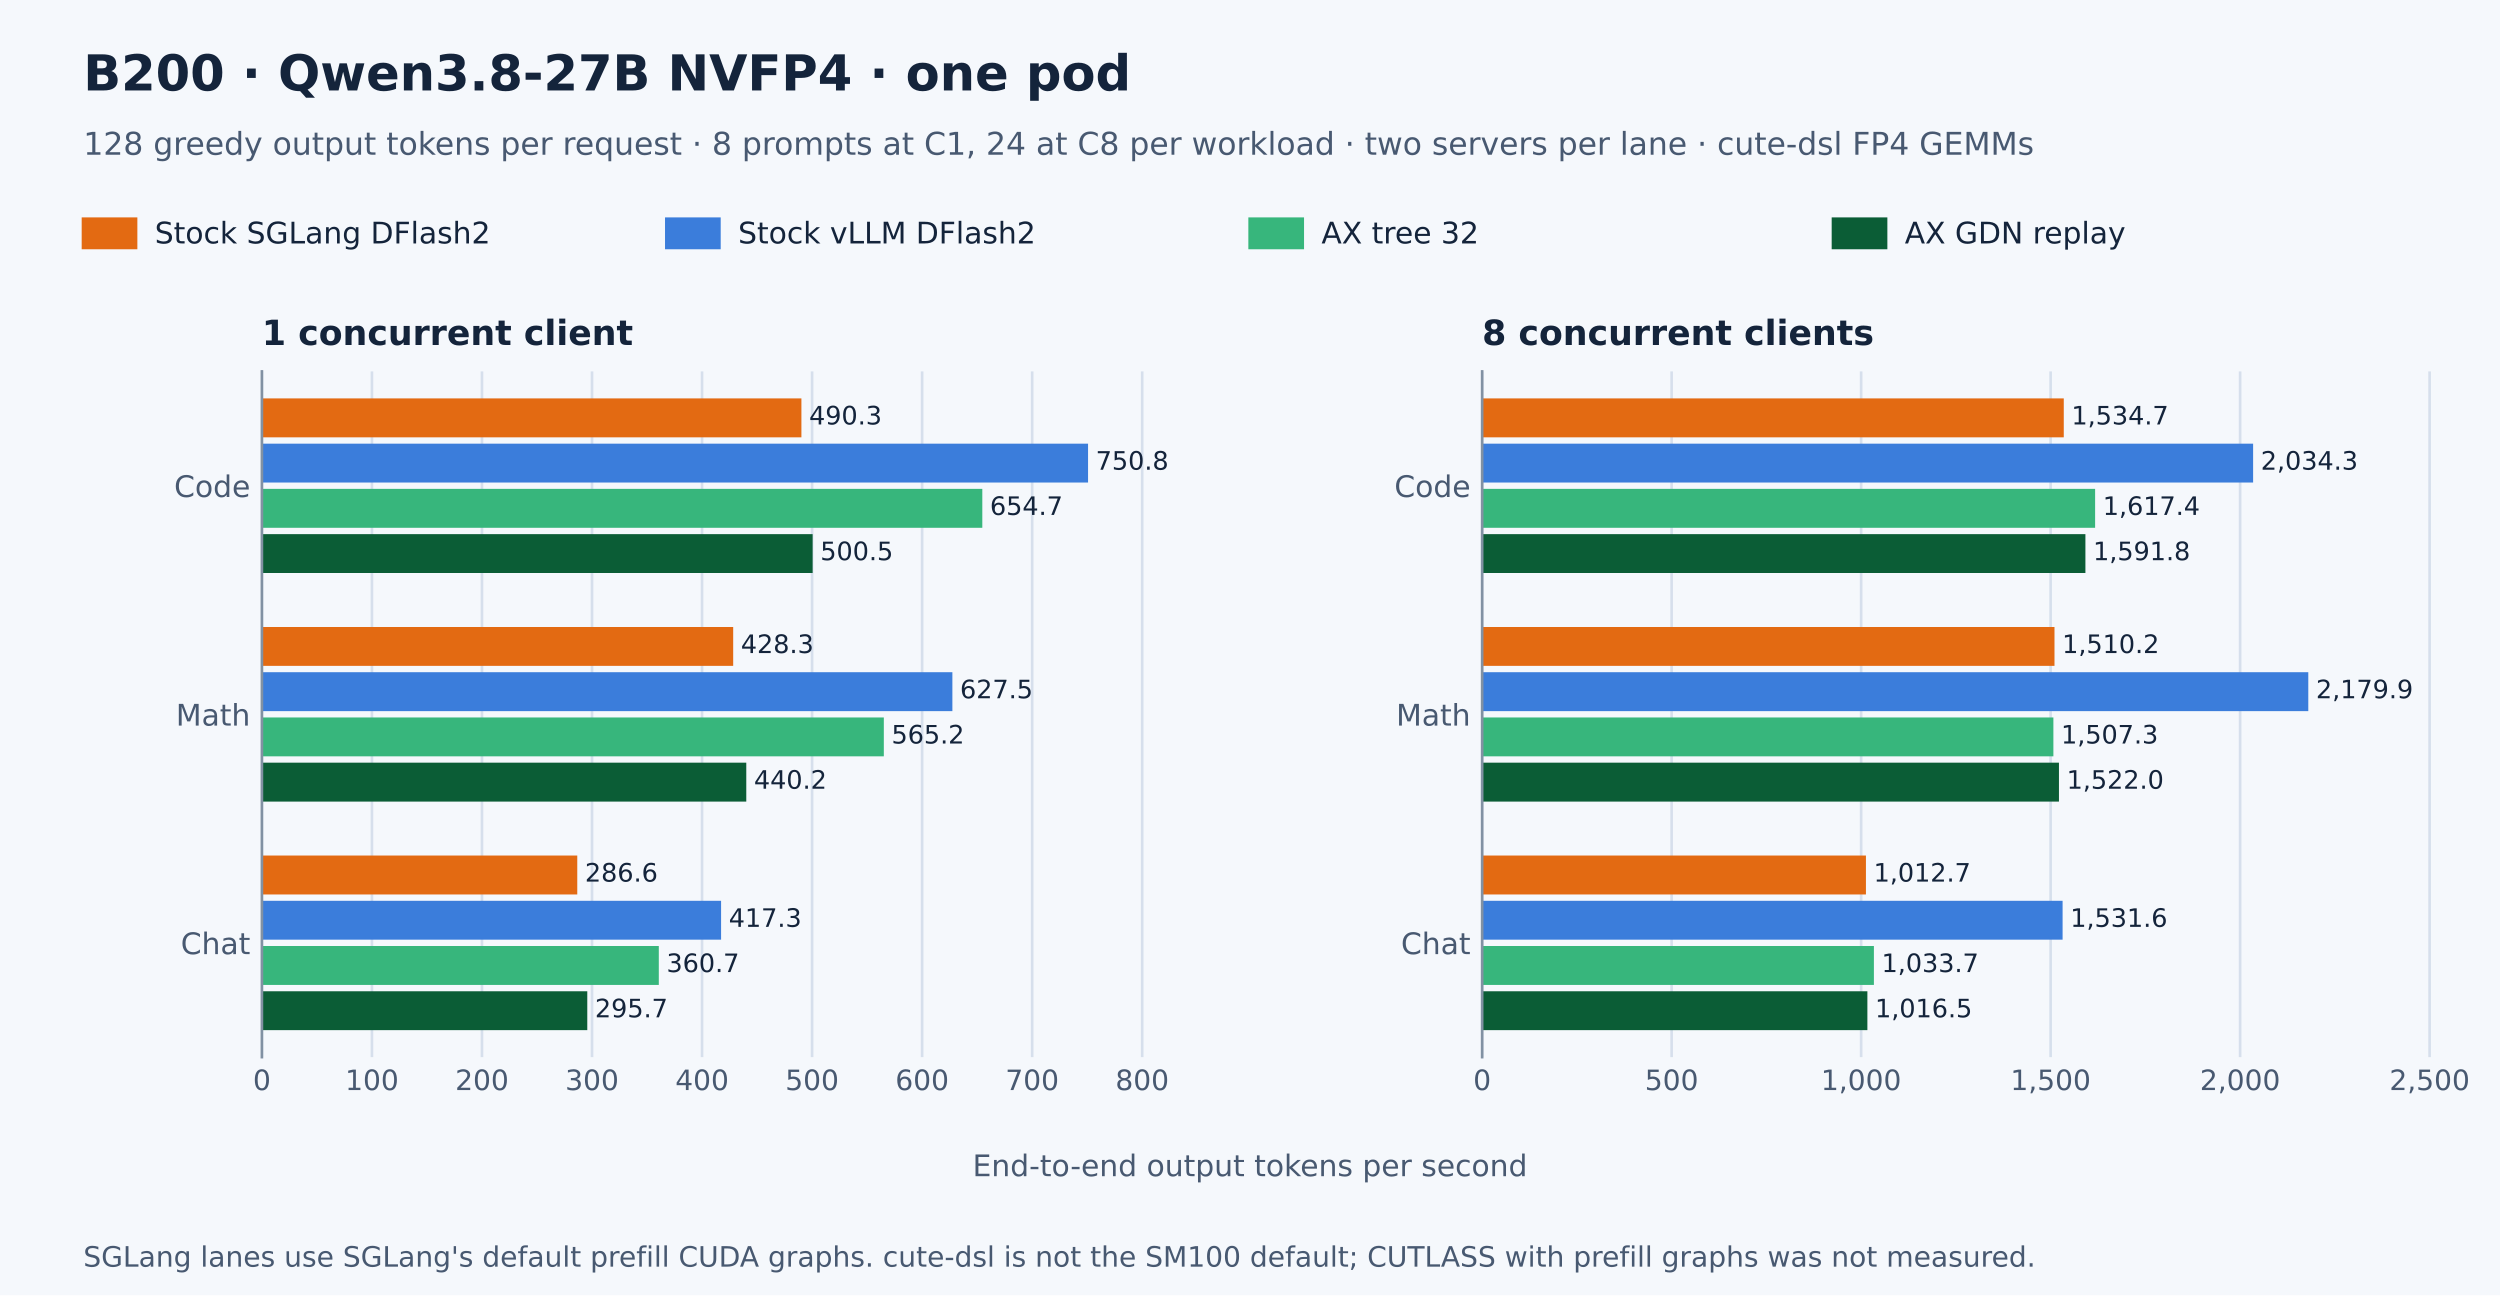
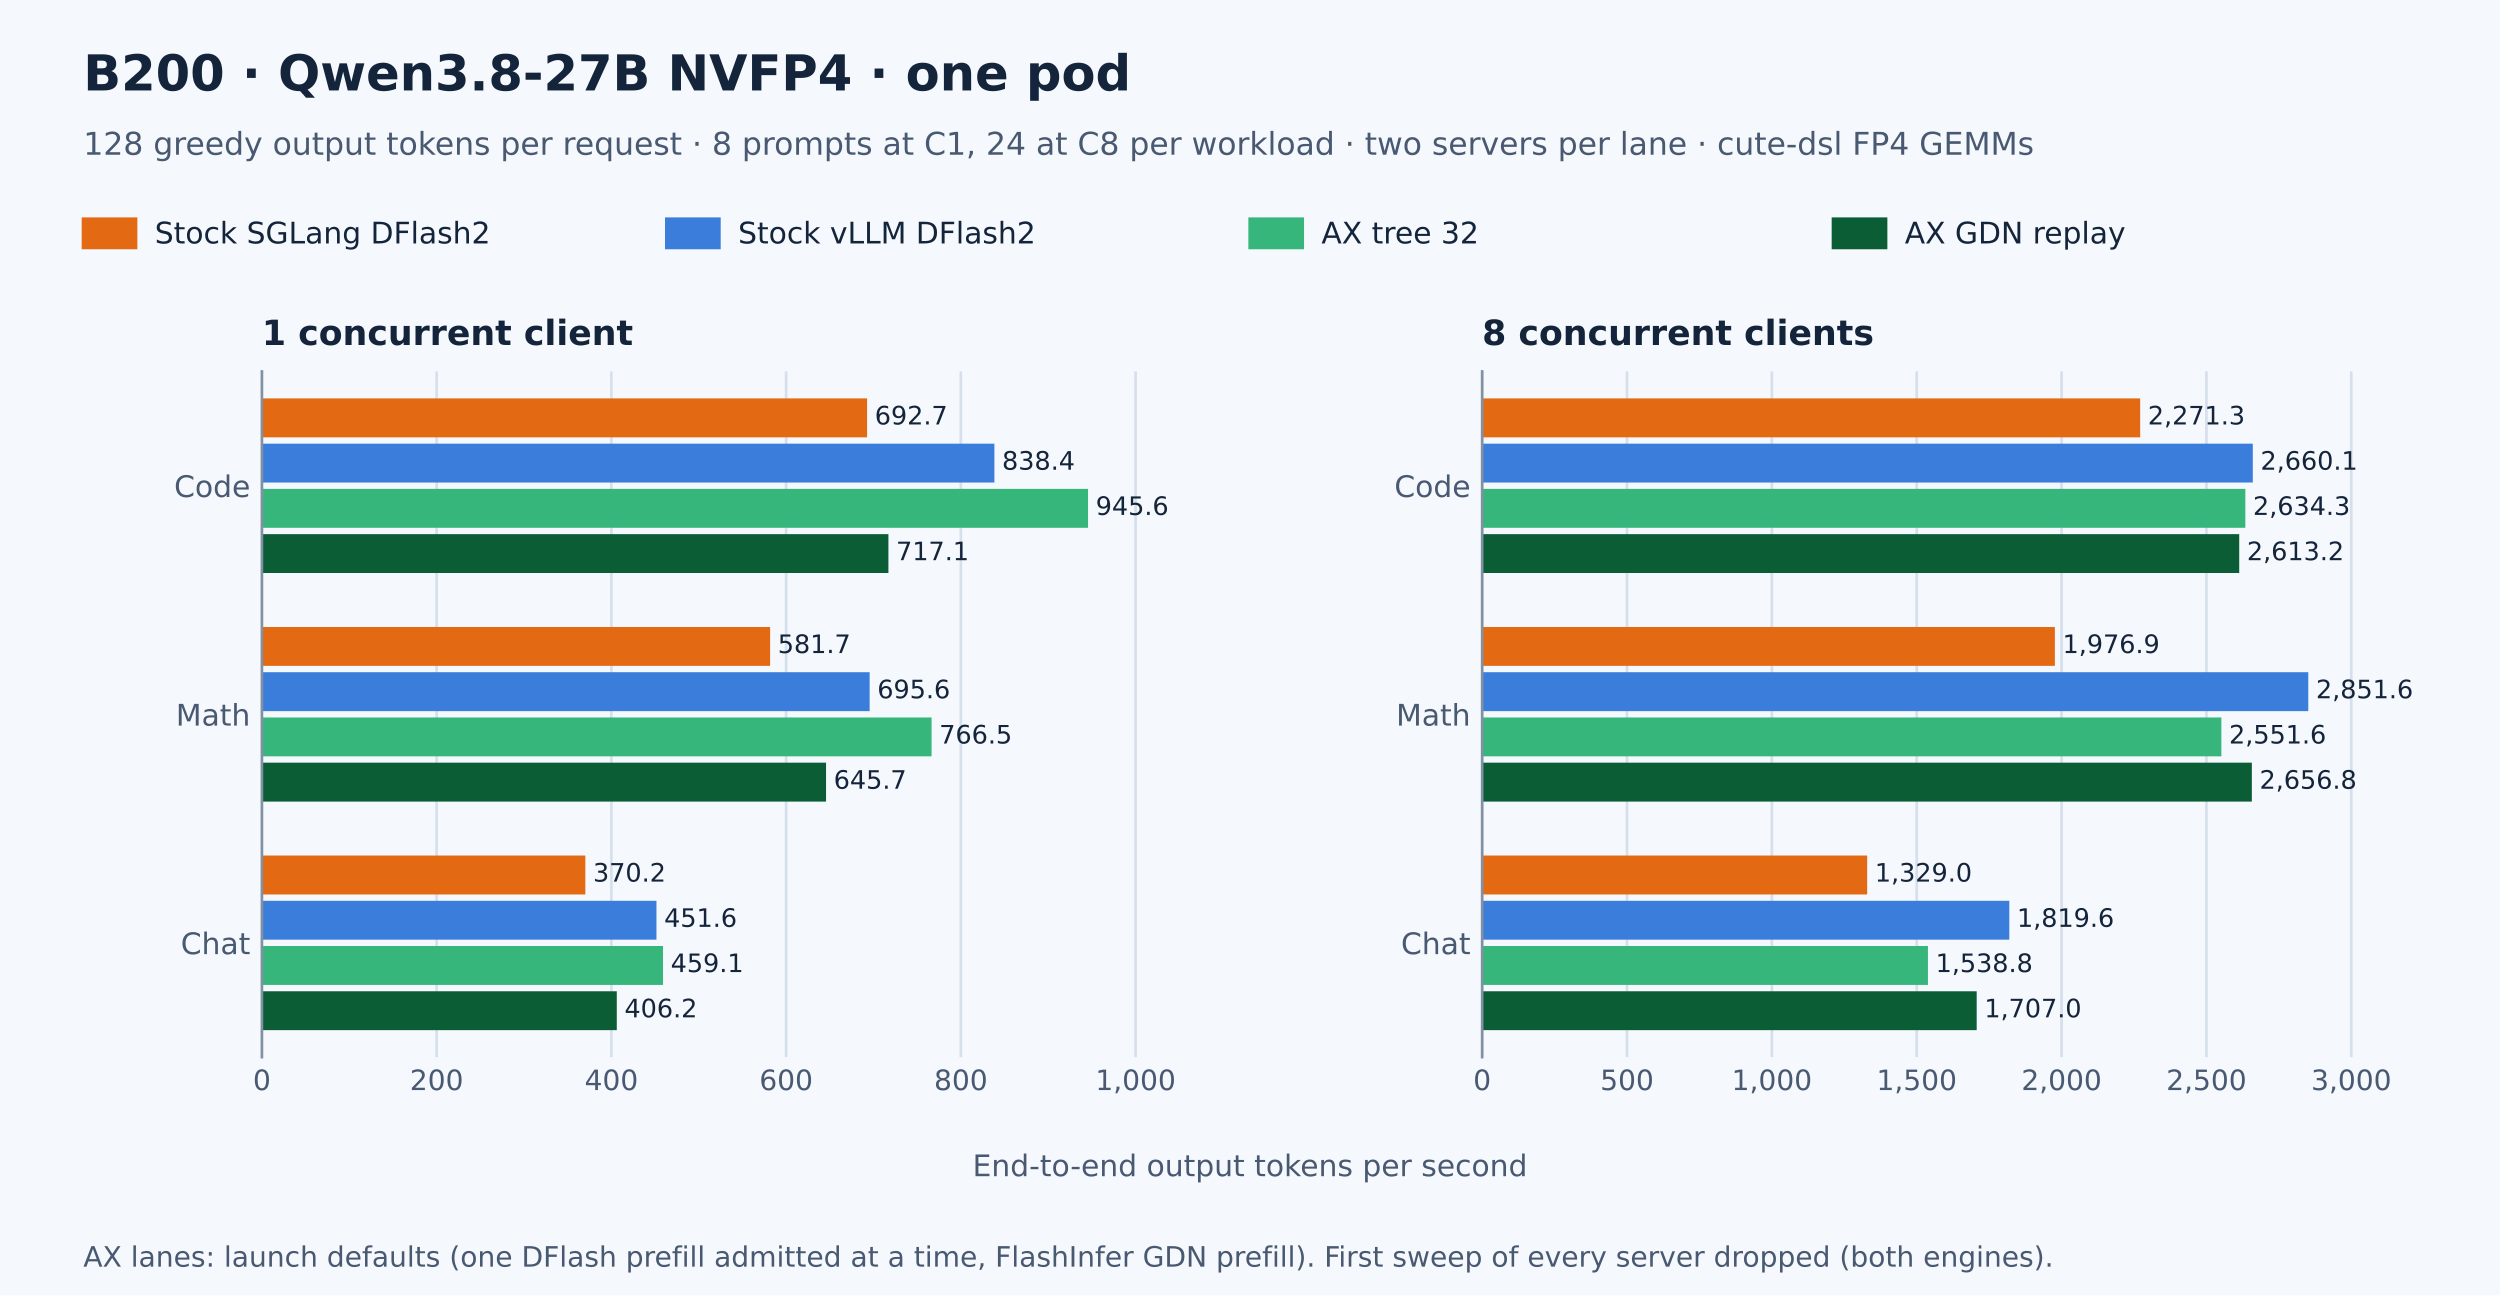
<svg xmlns="http://www.w3.org/2000/svg" width="756pt" height="391.68pt" viewBox="0 0 756 391.68" version="1.1">
  <defs>
    <style type="text/css">*{stroke-linejoin: round; stroke-linecap: butt}</style>
  </defs>
  <g id="figure_1">
    <g id="patch_1">
      <path d="M 0 391.68  L 756 391.68  L 756 0  L 0 0  z " style="fill: #f5f8fc" />
    </g>
    <g id="axes_1">
      <g id="patch_2">
        <path d="M 79.2 319.68  L 369 319.68  L 369 112.32  L 79.2 112.32  z " style="fill: #f5f8fc" />
      </g>
      <g id="matplotlib.axis_1">
        <g id="xtick_1">
          <g id="line2d_1">
            <path d="M 79.2 319.68  L 79.2 112.32  " clip-path="url(#pade0952672)" style="fill: none; stroke: #d6dfec; stroke-width: 0.8; stroke-linecap: square" />
          </g>
          <g id="line2d_2" />
          <g id="text_1">
            <text style="font-size: 8.5px; font-family: 'DejaVu Sans', 'Helvetica Neue', Helvetica, Arial, sans-serif; text-anchor: middle; fill: #485971" x="79.2" y="329.638" transform="rotate(-0 79.2 329.638)">0</text>
          </g>
        </g>
        <g id="xtick_2">
          <g id="line2d_3">
-             <path d="M 112.475 319.68  L 112.475 112.32  " clip-path="url(#pade0952672)" style="fill: none; stroke: #d6dfec; stroke-width: 0.8; stroke-linecap: square" />
+             <path d="M 132.04 319.68  L 132.04 112.32  " clip-path="url(#pade0952672)" style="fill: none; stroke: #d6dfec; stroke-width: 0.8; stroke-linecap: square" />
          </g>
          <g id="line2d_4" />
          <g id="text_2">
-             <text style="font-size: 8.5px; font-family: 'DejaVu Sans', 'Helvetica Neue', Helvetica, Arial, sans-serif; text-anchor: middle; fill: #485971" x="112.475" y="329.638" transform="rotate(-0 112.4749 329.638)">100</text>
+             <text style="font-size: 8.5px; font-family: 'DejaVu Sans', 'Helvetica Neue', Helvetica, Arial, sans-serif; text-anchor: middle; fill: #485971" x="132.04" y="329.638" transform="rotate(-0 132.04 329.638)">200</text>
          </g>
        </g>
        <g id="xtick_3">
          <g id="line2d_5">
-             <path d="M 145.75 319.68  L 145.75 112.32  " clip-path="url(#pade0952672)" style="fill: none; stroke: #d6dfec; stroke-width: 0.8; stroke-linecap: square" />
+             <path d="M 184.88 319.68  L 184.88 112.32  " clip-path="url(#pade0952672)" style="fill: none; stroke: #d6dfec; stroke-width: 0.8; stroke-linecap: square" />
          </g>
          <g id="line2d_6" />
          <g id="text_3">
-             <text style="font-size: 8.5px; font-family: 'DejaVu Sans', 'Helvetica Neue', Helvetica, Arial, sans-serif; text-anchor: middle; fill: #485971" x="145.75" y="329.638" transform="rotate(-0 145.7497 329.638)">200</text>
+             <text style="font-size: 8.5px; font-family: 'DejaVu Sans', 'Helvetica Neue', Helvetica, Arial, sans-serif; text-anchor: middle; fill: #485971" x="184.88" y="329.638" transform="rotate(-0 184.88 329.638)">400</text>
          </g>
        </g>
        <g id="xtick_4">
          <g id="line2d_7">
-             <path d="M 179.025 319.68  L 179.025 112.32  " clip-path="url(#pade0952672)" style="fill: none; stroke: #d6dfec; stroke-width: 0.8; stroke-linecap: square" />
+             <path d="M 237.72 319.68  L 237.72 112.32  " clip-path="url(#pade0952672)" style="fill: none; stroke: #d6dfec; stroke-width: 0.8; stroke-linecap: square" />
          </g>
          <g id="line2d_8" />
          <g id="text_4">
-             <text style="font-size: 8.5px; font-family: 'DejaVu Sans', 'Helvetica Neue', Helvetica, Arial, sans-serif; text-anchor: middle; fill: #485971" x="179.025" y="329.638" transform="rotate(-0 179.0246 329.638)">300</text>
+             <text style="font-size: 8.5px; font-family: 'DejaVu Sans', 'Helvetica Neue', Helvetica, Arial, sans-serif; text-anchor: middle; fill: #485971" x="237.72" y="329.638" transform="rotate(-0 237.72 329.638)">600</text>
          </g>
        </g>
        <g id="xtick_5">
          <g id="line2d_9">
-             <path d="M 212.299 319.68  L 212.299 112.32  " clip-path="url(#pade0952672)" style="fill: none; stroke: #d6dfec; stroke-width: 0.8; stroke-linecap: square" />
+             <path d="M 290.56 319.68  L 290.56 112.32  " clip-path="url(#pade0952672)" style="fill: none; stroke: #d6dfec; stroke-width: 0.8; stroke-linecap: square" />
          </g>
          <g id="line2d_10" />
          <g id="text_5">
-             <text style="font-size: 8.5px; font-family: 'DejaVu Sans', 'Helvetica Neue', Helvetica, Arial, sans-serif; text-anchor: middle; fill: #485971" x="212.299" y="329.638" transform="rotate(-0 212.2994 329.638)">400</text>
+             <text style="font-size: 8.5px; font-family: 'DejaVu Sans', 'Helvetica Neue', Helvetica, Arial, sans-serif; text-anchor: middle; fill: #485971" x="290.56" y="329.638" transform="rotate(-0 290.5601 329.638)">800</text>
          </g>
        </g>
        <g id="xtick_6">
          <g id="line2d_11">
-             <path d="M 245.574 319.68  L 245.574 112.32  " clip-path="url(#pade0952672)" style="fill: none; stroke: #d6dfec; stroke-width: 0.8; stroke-linecap: square" />
+             <path d="M 343.4 319.68  L 343.4 112.32  " clip-path="url(#pade0952672)" style="fill: none; stroke: #d6dfec; stroke-width: 0.8; stroke-linecap: square" />
          </g>
          <g id="line2d_12" />
          <g id="text_6">
-             <text style="font-size: 8.5px; font-family: 'DejaVu Sans', 'Helvetica Neue', Helvetica, Arial, sans-serif; text-anchor: middle; fill: #485971" x="245.574" y="329.638" transform="rotate(-0 245.5743 329.638)">500</text>
-           </g>
-         </g>
-         <g id="xtick_7">
-           <g id="line2d_13">
-             <path d="M 278.849 319.68  L 278.849 112.32  " clip-path="url(#pade0952672)" style="fill: none; stroke: #d6dfec; stroke-width: 0.8; stroke-linecap: square" />
-           </g>
-           <g id="line2d_14" />
-           <g id="text_7">
-             <text style="font-size: 8.5px; font-family: 'DejaVu Sans', 'Helvetica Neue', Helvetica, Arial, sans-serif; text-anchor: middle; fill: #485971" x="278.849" y="329.638" transform="rotate(-0 278.8491 329.638)">600</text>
-           </g>
-         </g>
-         <g id="xtick_8">
-           <g id="line2d_15">
-             <path d="M 312.124 319.68  L 312.124 112.32  " clip-path="url(#pade0952672)" style="fill: none; stroke: #d6dfec; stroke-width: 0.8; stroke-linecap: square" />
-           </g>
-           <g id="line2d_16" />
-           <g id="text_8">
-             <text style="font-size: 8.5px; font-family: 'DejaVu Sans', 'Helvetica Neue', Helvetica, Arial, sans-serif; text-anchor: middle; fill: #485971" x="312.124" y="329.638" transform="rotate(-0 312.124 329.638)">700</text>
-           </g>
-         </g>
-         <g id="xtick_9">
-           <g id="line2d_17">
-             <path d="M 345.399 319.68  L 345.399 112.32  " clip-path="url(#pade0952672)" style="fill: none; stroke: #d6dfec; stroke-width: 0.8; stroke-linecap: square" />
-           </g>
-           <g id="line2d_18" />
-           <g id="text_9">
-             <text style="font-size: 8.5px; font-family: 'DejaVu Sans', 'Helvetica Neue', Helvetica, Arial, sans-serif; text-anchor: middle; fill: #485971" x="345.399" y="329.638" transform="rotate(-0 345.3988 329.638)">800</text>
+             <text style="font-size: 8.5px; font-family: 'DejaVu Sans', 'Helvetica Neue', Helvetica, Arial, sans-serif; text-anchor: middle; fill: #485971" x="343.4" y="329.638" transform="rotate(-0 343.4001 329.638)">1,000</text>
          </g>
        </g>
      </g>
      <g id="matplotlib.axis_2">
        <g id="ytick_1">
-           <g id="line2d_19" />
-           <g id="text_10">
+           <g id="line2d_13" />
+           <g id="text_7">
            <text style="font-size: 9px; font-family: 'DejaVu Sans', 'Helvetica Neue', Helvetica, Arial, sans-serif; text-anchor: end; fill: #485971" x="75.7" y="150.299" transform="rotate(-0 75.7 150.2993)">Code</text>
          </g>
        </g>
        <g id="ytick_2">
-           <g id="line2d_20" />
-           <g id="text_11">
+           <g id="line2d_14" />
+           <g id="text_8">
            <text style="font-size: 9px; font-family: 'DejaVu Sans', 'Helvetica Neue', Helvetica, Arial, sans-serif; text-anchor: end; fill: #485971" x="75.7" y="219.419" transform="rotate(-0 75.7 219.4193)">Math</text>
          </g>
        </g>
        <g id="ytick_3">
-           <g id="line2d_21" />
-           <g id="text_12">
+           <g id="line2d_15" />
+           <g id="text_9">
            <text style="font-size: 9px; font-family: 'DejaVu Sans', 'Helvetica Neue', Helvetica, Arial, sans-serif; text-anchor: end; fill: #485971" x="75.7" y="288.539" transform="rotate(-0 75.7 288.5393)">Chat</text>
          </g>
        </g>
      </g>
      <g id="patch_3">
-         <path d="M 79.2 120.478  L 242.347 120.478  L 242.347 132.242  L 79.2 132.242  z " clip-path="url(#pade0952672)" style="fill: #e36a12" />
+         <path d="M 79.2 120.478  L 262.211 120.478  L 262.211 132.242  L 79.2 132.242  z " clip-path="url(#pade0952672)" style="fill: #e36a12" />
      </g>
      <g id="patch_4">
-         <path d="M 79.2 134.158  L 329.028 134.158  L 329.028 145.922  L 79.2 145.922  z " clip-path="url(#pade0952672)" style="fill: #3b7ddb" />
+         <path d="M 79.2 134.158  L 300.705 134.158  L 300.705 145.922  L 79.2 145.922  z " clip-path="url(#pade0952672)" style="fill: #3b7ddb" />
      </g>
      <g id="patch_5">
-         <path d="M 79.2 147.838  L 297.05 147.838  L 297.05 159.602  L 79.2 159.602  z " clip-path="url(#pade0952672)" style="fill: #37b67c" />
+         <path d="M 79.2 147.838  L 329.028 147.838  L 329.028 159.602  L 79.2 159.602  z " clip-path="url(#pade0952672)" style="fill: #37b67c" />
      </g>
      <g id="patch_6">
-         <path d="M 79.2 161.518  L 245.741 161.518  L 245.741 173.282  L 79.2 173.282  z " clip-path="url(#pade0952672)" style="fill: #0b5d36" />
+         <path d="M 79.2 161.518  L 268.658 161.518  L 268.658 173.282  L 79.2 173.282  z " clip-path="url(#pade0952672)" style="fill: #0b5d36" />
      </g>
      <g id="patch_7">
-         <path d="M 79.2 189.598  L 221.716 189.598  L 221.716 201.362  L 79.2 201.362  z " clip-path="url(#pade0952672)" style="fill: #e36a12" />
+         <path d="M 79.2 189.598  L 232.885 189.598  L 232.885 201.362  L 79.2 201.362  z " clip-path="url(#pade0952672)" style="fill: #e36a12" />
      </g>
      <g id="patch_8">
-         <path d="M 79.2 203.278  L 288 203.278  L 288 215.042  L 79.2 215.042  z " clip-path="url(#pade0952672)" style="fill: #3b7ddb" />
+         <path d="M 79.2 203.278  L 262.978 203.278  L 262.978 215.042  L 79.2 215.042  z " clip-path="url(#pade0952672)" style="fill: #3b7ddb" />
      </g>
      <g id="patch_9">
-         <path d="M 79.2 216.958  L 267.269 216.958  L 267.269 228.722  L 79.2 228.722  z " clip-path="url(#pade0952672)" style="fill: #37b67c" />
+         <path d="M 79.2 216.958  L 281.709 216.958  L 281.709 228.722  L 79.2 228.722  z " clip-path="url(#pade0952672)" style="fill: #37b67c" />
      </g>
      <g id="patch_10">
-         <path d="M 79.2 230.638  L 225.676 230.638  L 225.676 242.402  L 79.2 242.402  z " clip-path="url(#pade0952672)" style="fill: #0b5d36" />
+         <path d="M 79.2 230.638  L 249.794 230.638  L 249.794 242.402  L 79.2 242.402  z " clip-path="url(#pade0952672)" style="fill: #0b5d36" />
      </g>
      <g id="patch_11">
-         <path d="M 79.2 258.718  L 174.566 258.718  L 174.566 270.482  L 79.2 270.482  z " clip-path="url(#pade0952672)" style="fill: #e36a12" />
+         <path d="M 79.2 258.718  L 177.007 258.718  L 177.007 270.482  L 79.2 270.482  z " clip-path="url(#pade0952672)" style="fill: #e36a12" />
      </g>
      <g id="patch_12">
-         <path d="M 79.2 272.398  L 218.056 272.398  L 218.056 284.162  L 79.2 284.162  z " clip-path="url(#pade0952672)" style="fill: #3b7ddb" />
+         <path d="M 79.2 272.398  L 198.513 272.398  L 198.513 284.162  L 79.2 284.162  z " clip-path="url(#pade0952672)" style="fill: #3b7ddb" />
      </g>
      <g id="patch_13">
-         <path d="M 79.2 286.078  L 199.222 286.078  L 199.222 297.842  L 79.2 297.842  z " clip-path="url(#pade0952672)" style="fill: #37b67c" />
+         <path d="M 79.2 286.078  L 200.494 286.078  L 200.494 297.842  L 79.2 297.842  z " clip-path="url(#pade0952672)" style="fill: #37b67c" />
      </g>
      <g id="patch_14">
-         <path d="M 79.2 299.758  L 177.594 299.758  L 177.594 311.522  L 79.2 311.522  z " clip-path="url(#pade0952672)" style="fill: #0b5d36" />
+         <path d="M 79.2 299.758  L 186.518 299.758  L 186.518 311.522  L 79.2 311.522  z " clip-path="url(#pade0952672)" style="fill: #0b5d36" />
      </g>
      <g id="patch_15">
        <path d="M 79.2 319.68  L 79.2 112.32  " style="fill: none; stroke: #8191a3; stroke-width: 0.8; stroke-linejoin: miter; stroke-linecap: square" />
      </g>
+       <g id="text_10">
+         <text style="font-size: 7.7px; font-family: 'DejaVu Sans', 'Helvetica Neue', Helvetica, Arial, sans-serif; text-anchor: start; fill: #14243b" x="264.53" y="128.36" transform="rotate(-0 264.5298 128.3602)">692.7</text>
+       </g>
+       <g id="text_11">
+         <text style="font-size: 7.7px; font-family: 'DejaVu Sans', 'Helvetica Neue', Helvetica, Arial, sans-serif; text-anchor: start; fill: #14243b" x="303.024" y="142.04" transform="rotate(-0 303.0237 142.0402)">838.4</text>
+       </g>
+       <g id="text_12">
+         <text style="font-size: 7.7px; font-family: 'DejaVu Sans', 'Helvetica Neue', Helvetica, Arial, sans-serif; text-anchor: start; fill: #14243b" x="331.346" y="155.72" transform="rotate(-0 331.346 155.7202)">945.6</text>
+       </g>
      <g id="text_13">
-         <text style="font-size: 7.7px; font-family: 'DejaVu Sans', 'Helvetica Neue', Helvetica, Arial, sans-serif; text-anchor: start; fill: #14243b" x="244.665" y="128.36" transform="rotate(-0 244.665 128.3602)">490.3</text>
+         <text style="font-size: 7.7px; font-family: 'DejaVu Sans', 'Helvetica Neue', Helvetica, Arial, sans-serif; text-anchor: start; fill: #14243b" x="270.976" y="169.4" transform="rotate(-0 270.9763 169.4002)">717.1</text>
      </g>
      <g id="text_14">
-         <text style="font-size: 7.7px; font-family: 'DejaVu Sans', 'Helvetica Neue', Helvetica, Arial, sans-serif; text-anchor: start; fill: #14243b" x="331.346" y="142.04" transform="rotate(-0 331.346 142.0402)">750.8</text>
+         <text style="font-size: 7.7px; font-family: 'DejaVu Sans', 'Helvetica Neue', Helvetica, Arial, sans-serif; text-anchor: start; fill: #14243b" x="235.204" y="197.48" transform="rotate(-0 235.2036 197.4802)">581.7</text>
      </g>
      <g id="text_15">
-         <text style="font-size: 7.7px; font-family: 'DejaVu Sans', 'Helvetica Neue', Helvetica, Arial, sans-serif; text-anchor: start; fill: #14243b" x="299.369" y="155.72" transform="rotate(-0 299.3689 155.7202)">654.7</text>
+         <text style="font-size: 7.7px; font-family: 'DejaVu Sans', 'Helvetica Neue', Helvetica, Arial, sans-serif; text-anchor: start; fill: #14243b" x="265.296" y="211.16" transform="rotate(-0 265.296 211.1602)">695.6</text>
      </g>
      <g id="text_16">
-         <text style="font-size: 7.7px; font-family: 'DejaVu Sans', 'Helvetica Neue', Helvetica, Arial, sans-serif; text-anchor: start; fill: #14243b" x="248.059" y="169.4" transform="rotate(-0 248.059 169.4002)">500.5</text>
+         <text style="font-size: 7.7px; font-family: 'DejaVu Sans', 'Helvetica Neue', Helvetica, Arial, sans-serif; text-anchor: start; fill: #14243b" x="284.028" y="224.84" transform="rotate(-0 284.0278 224.8402)">766.5</text>
      </g>
      <g id="text_17">
-         <text style="font-size: 7.7px; font-family: 'DejaVu Sans', 'Helvetica Neue', Helvetica, Arial, sans-serif; text-anchor: start; fill: #14243b" x="224.035" y="197.48" transform="rotate(-0 224.0346 197.4802)">428.3</text>
+         <text style="font-size: 7.7px; font-family: 'DejaVu Sans', 'Helvetica Neue', Helvetica, Arial, sans-serif; text-anchor: start; fill: #14243b" x="252.112" y="238.52" transform="rotate(-0 252.1124 238.5202)">645.7</text>
      </g>
      <g id="text_18">
-         <text style="font-size: 7.7px; font-family: 'DejaVu Sans', 'Helvetica Neue', Helvetica, Arial, sans-serif; text-anchor: start; fill: #14243b" x="290.318" y="211.16" transform="rotate(-0 290.3181 211.1602)">627.5</text>
+         <text style="font-size: 7.7px; font-family: 'DejaVu Sans', 'Helvetica Neue', Helvetica, Arial, sans-serif; text-anchor: start; fill: #14243b" x="179.325" y="266.6" transform="rotate(-0 179.3253 266.6002)">370.2</text>
      </g>
      <g id="text_19">
-         <text style="font-size: 7.7px; font-family: 'DejaVu Sans', 'Helvetica Neue', Helvetica, Arial, sans-serif; text-anchor: start; fill: #14243b" x="269.588" y="224.84" transform="rotate(-0 269.5879 224.8402)">565.2</text>
+         <text style="font-size: 7.7px; font-family: 'DejaVu Sans', 'Helvetica Neue', Helvetica, Arial, sans-serif; text-anchor: start; fill: #14243b" x="200.831" y="280.28" transform="rotate(-0 200.8312 280.2802)">451.6</text>
      </g>
      <g id="text_20">
-         <text style="font-size: 7.7px; font-family: 'DejaVu Sans', 'Helvetica Neue', Helvetica, Arial, sans-serif; text-anchor: start; fill: #14243b" x="227.994" y="238.52" transform="rotate(-0 227.9943 238.5202)">440.2</text>
+         <text style="font-size: 7.7px; font-family: 'DejaVu Sans', 'Helvetica Neue', Helvetica, Arial, sans-serif; text-anchor: start; fill: #14243b" x="202.813" y="293.96" transform="rotate(-0 202.8127 293.9602)">459.1</text>
      </g>
      <g id="text_21">
-         <text style="font-size: 7.7px; font-family: 'DejaVu Sans', 'Helvetica Neue', Helvetica, Arial, sans-serif; text-anchor: start; fill: #14243b" x="176.884" y="266.6" transform="rotate(-0 176.8841 266.6002)">286.6</text>
+         <text style="font-size: 7.7px; font-family: 'DejaVu Sans', 'Helvetica Neue', Helvetica, Arial, sans-serif; text-anchor: start; fill: #14243b" x="188.836" y="307.64" transform="rotate(-0 188.8365 307.6402)">406.2</text>
      </g>
      <g id="text_22">
-         <text style="font-size: 7.7px; font-family: 'DejaVu Sans', 'Helvetica Neue', Helvetica, Arial, sans-serif; text-anchor: start; fill: #14243b" x="220.374" y="280.28" transform="rotate(-0 220.3744 280.2802)">417.3</text>
-       </g>
-       <g id="text_23">
-         <text style="font-size: 7.7px; font-family: 'DejaVu Sans', 'Helvetica Neue', Helvetica, Arial, sans-serif; text-anchor: start; fill: #14243b" x="201.541" y="293.96" transform="rotate(-0 201.5408 293.9602)">360.7</text>
-       </g>
-       <g id="text_24">
-         <text style="font-size: 7.7px; font-family: 'DejaVu Sans', 'Helvetica Neue', Helvetica, Arial, sans-serif; text-anchor: start; fill: #14243b" x="179.912" y="307.64" transform="rotate(-0 179.9121 307.6402)">295.7</text>
-       </g>
-       <g id="text_25">
        <text style="font-weight: 700; font-size: 10.5px; font-family: 'DejaVu Sans', 'Helvetica Neue', Helvetica, Arial, sans-serif; text-anchor: start; fill: #14243b" x="79.2" y="104.32" transform="rotate(-0 79.2 104.32)">1 concurrent client</text>
      </g>
    </g>
    <g id="axes_2">
      <g id="patch_16">
        <path d="M 448.2 319.68  L 738 319.68  L 738 112.32  L 448.2 112.32  z " style="fill: #f5f8fc" />
      </g>
      <g id="matplotlib.axis_3">
+         <g id="xtick_7">
+           <g id="line2d_16">
+             <path d="M 448.2 319.68  L 448.2 112.32  " clip-path="url(#pde6394ee99)" style="fill: none; stroke: #d6dfec; stroke-width: 0.8; stroke-linecap: square" />
+           </g>
+           <g id="line2d_17" />
+           <g id="text_23">
+             <text style="font-size: 8.5px; font-family: 'DejaVu Sans', 'Helvetica Neue', Helvetica, Arial, sans-serif; text-anchor: middle; fill: #485971" x="448.2" y="329.638" transform="rotate(-0 448.2 329.638)">0</text>
+           </g>
+         </g>
+         <g id="xtick_8">
+           <g id="line2d_18">
+             <path d="M 492.005 319.68  L 492.005 112.32  " clip-path="url(#pde6394ee99)" style="fill: none; stroke: #d6dfec; stroke-width: 0.8; stroke-linecap: square" />
+           </g>
+           <g id="line2d_19" />
+           <g id="text_24">
+             <text style="font-size: 8.5px; font-family: 'DejaVu Sans', 'Helvetica Neue', Helvetica, Arial, sans-serif; text-anchor: middle; fill: #485971" x="492.005" y="329.638" transform="rotate(-0 492.0048 329.638)">500</text>
+           </g>
+         </g>
+         <g id="xtick_9">
+           <g id="line2d_20">
+             <path d="M 535.81 319.68  L 535.81 112.32  " clip-path="url(#pde6394ee99)" style="fill: none; stroke: #d6dfec; stroke-width: 0.8; stroke-linecap: square" />
+           </g>
+           <g id="line2d_21" />
+           <g id="text_25">
+             <text style="font-size: 8.5px; font-family: 'DejaVu Sans', 'Helvetica Neue', Helvetica, Arial, sans-serif; text-anchor: middle; fill: #485971" x="535.81" y="329.638" transform="rotate(-0 535.8096 329.638)">1,000</text>
+           </g>
+         </g>
        <g id="xtick_10">
          <g id="line2d_22">
-             <path d="M 448.2 319.68  L 448.2 112.32  " clip-path="url(#pde6394ee99)" style="fill: none; stroke: #d6dfec; stroke-width: 0.8; stroke-linecap: square" />
+             <path d="M 579.614 319.68  L 579.614 112.32  " clip-path="url(#pde6394ee99)" style="fill: none; stroke: #d6dfec; stroke-width: 0.8; stroke-linecap: square" />
          </g>
          <g id="line2d_23" />
          <g id="text_26">
-             <text style="font-size: 8.5px; font-family: 'DejaVu Sans', 'Helvetica Neue', Helvetica, Arial, sans-serif; text-anchor: middle; fill: #485971" x="448.2" y="329.638" transform="rotate(-0 448.2 329.638)">0</text>
+             <text style="font-size: 8.5px; font-family: 'DejaVu Sans', 'Helvetica Neue', Helvetica, Arial, sans-serif; text-anchor: middle; fill: #485971" x="579.614" y="329.638" transform="rotate(-0 579.6144 329.638)">1,500</text>
          </g>
        </g>
        <g id="xtick_11">
          <g id="line2d_24">
-             <path d="M 505.503 319.68  L 505.503 112.32  " clip-path="url(#pde6394ee99)" style="fill: none; stroke: #d6dfec; stroke-width: 0.8; stroke-linecap: square" />
+             <path d="M 623.419 319.68  L 623.419 112.32  " clip-path="url(#pde6394ee99)" style="fill: none; stroke: #d6dfec; stroke-width: 0.8; stroke-linecap: square" />
          </g>
          <g id="line2d_25" />
          <g id="text_27">
-             <text style="font-size: 8.5px; font-family: 'DejaVu Sans', 'Helvetica Neue', Helvetica, Arial, sans-serif; text-anchor: middle; fill: #485971" x="505.503" y="329.638" transform="rotate(-0 505.5025 329.638)">500</text>
+             <text style="font-size: 8.5px; font-family: 'DejaVu Sans', 'Helvetica Neue', Helvetica, Arial, sans-serif; text-anchor: middle; fill: #485971" x="623.419" y="329.638" transform="rotate(-0 623.4192 329.638)">2,000</text>
          </g>
        </g>
        <g id="xtick_12">
          <g id="line2d_26">
-             <path d="M 562.805 319.68  L 562.805 112.32  " clip-path="url(#pde6394ee99)" style="fill: none; stroke: #d6dfec; stroke-width: 0.8; stroke-linecap: square" />
+             <path d="M 667.224 319.68  L 667.224 112.32  " clip-path="url(#pde6394ee99)" style="fill: none; stroke: #d6dfec; stroke-width: 0.8; stroke-linecap: square" />
          </g>
          <g id="line2d_27" />
          <g id="text_28">
-             <text style="font-size: 8.5px; font-family: 'DejaVu Sans', 'Helvetica Neue', Helvetica, Arial, sans-serif; text-anchor: middle; fill: #485971" x="562.805" y="329.638" transform="rotate(-0 562.8051 329.638)">1,000</text>
+             <text style="font-size: 8.5px; font-family: 'DejaVu Sans', 'Helvetica Neue', Helvetica, Arial, sans-serif; text-anchor: middle; fill: #485971" x="667.224" y="329.638" transform="rotate(-0 667.224 329.638)">2,500</text>
          </g>
        </g>
        <g id="xtick_13">
          <g id="line2d_28">
-             <path d="M 620.108 319.68  L 620.108 112.32  " clip-path="url(#pde6394ee99)" style="fill: none; stroke: #d6dfec; stroke-width: 0.8; stroke-linecap: square" />
+             <path d="M 711.029 319.68  L 711.029 112.32  " clip-path="url(#pde6394ee99)" style="fill: none; stroke: #d6dfec; stroke-width: 0.8; stroke-linecap: square" />
          </g>
          <g id="line2d_29" />
          <g id="text_29">
-             <text style="font-size: 8.5px; font-family: 'DejaVu Sans', 'Helvetica Neue', Helvetica, Arial, sans-serif; text-anchor: middle; fill: #485971" x="620.108" y="329.638" transform="rotate(-0 620.1076 329.638)">1,500</text>
-           </g>
-         </g>
-         <g id="xtick_14">
-           <g id="line2d_30">
-             <path d="M 677.41 319.68  L 677.41 112.32  " clip-path="url(#pde6394ee99)" style="fill: none; stroke: #d6dfec; stroke-width: 0.8; stroke-linecap: square" />
-           </g>
-           <g id="line2d_31" />
-           <g id="text_30">
-             <text style="font-size: 8.5px; font-family: 'DejaVu Sans', 'Helvetica Neue', Helvetica, Arial, sans-serif; text-anchor: middle; fill: #485971" x="677.41" y="329.638" transform="rotate(-0 677.4101 329.638)">2,000</text>
-           </g>
-         </g>
-         <g id="xtick_15">
-           <g id="line2d_32">
-             <path d="M 734.713 319.68  L 734.713 112.32  " clip-path="url(#pde6394ee99)" style="fill: none; stroke: #d6dfec; stroke-width: 0.8; stroke-linecap: square" />
-           </g>
-           <g id="line2d_33" />
-           <g id="text_31">
-             <text style="font-size: 8.5px; font-family: 'DejaVu Sans', 'Helvetica Neue', Helvetica, Arial, sans-serif; text-anchor: middle; fill: #485971" x="734.713" y="329.638" transform="rotate(-0 734.7127 329.638)">2,500</text>
+             <text style="font-size: 8.5px; font-family: 'DejaVu Sans', 'Helvetica Neue', Helvetica, Arial, sans-serif; text-anchor: middle; fill: #485971" x="711.029" y="329.638" transform="rotate(-0 711.0289 329.638)">3,000</text>
          </g>
        </g>
      </g>
      <g id="matplotlib.axis_4">
        <g id="ytick_4">
-           <g id="line2d_34" />
+           <g id="line2d_30" />
+           <g id="text_30">
+             <text style="font-size: 9px; font-family: 'DejaVu Sans', 'Helvetica Neue', Helvetica, Arial, sans-serif; text-anchor: end; fill: #485971" x="444.7" y="150.299" transform="rotate(-0 444.7 150.2993)">Code</text>
+           </g>
+         </g>
+         <g id="ytick_5">
+           <g id="line2d_31" />
+           <g id="text_31">
+             <text style="font-size: 9px; font-family: 'DejaVu Sans', 'Helvetica Neue', Helvetica, Arial, sans-serif; text-anchor: end; fill: #485971" x="444.7" y="219.419" transform="rotate(-0 444.7 219.4193)">Math</text>
+           </g>
+         </g>
+         <g id="ytick_6">
+           <g id="line2d_32" />
          <g id="text_32">
-             <text style="font-size: 9px; font-family: 'DejaVu Sans', 'Helvetica Neue', Helvetica, Arial, sans-serif; text-anchor: end; fill: #485971" x="444.7" y="150.299" transform="rotate(-0 444.7 150.2993)">Code</text>
-           </g>
-         </g>
-         <g id="ytick_5">
-           <g id="line2d_35" />
-           <g id="text_33">
-             <text style="font-size: 9px; font-family: 'DejaVu Sans', 'Helvetica Neue', Helvetica, Arial, sans-serif; text-anchor: end; fill: #485971" x="444.7" y="219.419" transform="rotate(-0 444.7 219.4193)">Math</text>
-           </g>
-         </g>
-         <g id="ytick_6">
-           <g id="line2d_36" />
-           <g id="text_34">
            <text style="font-size: 9px; font-family: 'DejaVu Sans', 'Helvetica Neue', Helvetica, Arial, sans-serif; text-anchor: end; fill: #485971" x="444.7" y="288.539" transform="rotate(-0 444.7 288.5393)">Chat</text>
          </g>
        </g>
      </g>
      <g id="patch_17">
-         <path d="M 448.2 120.478  L 624.084 120.478  L 624.084 132.242  L 448.2 132.242  z " clip-path="url(#pde6394ee99)" style="fill: #e36a12" />
+         <path d="M 448.2 120.478  L 647.188 120.478  L 647.188 132.242  L 448.2 132.242  z " clip-path="url(#pde6394ee99)" style="fill: #e36a12" />
      </g>
      <g id="patch_18">
-         <path d="M 448.2 134.158  L 681.341 134.158  L 681.341 145.922  L 448.2 145.922  z " clip-path="url(#pde6394ee99)" style="fill: #3b7ddb" />
+         <path d="M 448.2 134.158  L 681.25 134.158  L 681.25 145.922  L 448.2 145.922  z " clip-path="url(#pde6394ee99)" style="fill: #3b7ddb" />
      </g>
      <g id="patch_19">
-         <path d="M 448.2 147.838  L 633.562 147.838  L 633.562 159.602  L 448.2 159.602  z " clip-path="url(#pde6394ee99)" style="fill: #37b67c" />
+         <path d="M 448.2 147.838  L 678.99 147.838  L 678.99 159.602  L 448.2 159.602  z " clip-path="url(#pde6394ee99)" style="fill: #37b67c" />
      </g>
      <g id="patch_20">
-         <path d="M 448.2 161.518  L 630.628 161.518  L 630.628 173.282  L 448.2 173.282  z " clip-path="url(#pde6394ee99)" style="fill: #0b5d36" />
+         <path d="M 448.2 161.518  L 677.141 161.518  L 677.141 173.282  L 448.2 173.282  z " clip-path="url(#pde6394ee99)" style="fill: #0b5d36" />
      </g>
      <g id="patch_21">
-         <path d="M 448.2 189.598  L 621.277 189.598  L 621.277 201.362  L 448.2 201.362  z " clip-path="url(#pde6394ee99)" style="fill: #e36a12" />
+         <path d="M 448.2 189.598  L 621.395 189.598  L 621.395 201.362  L 448.2 201.362  z " clip-path="url(#pde6394ee99)" style="fill: #e36a12" />
      </g>
      <g id="patch_22">
        <path d="M 448.2 203.278  L 698.028 203.278  L 698.028 215.042  L 448.2 215.042  z " clip-path="url(#pde6394ee99)" style="fill: #3b7ddb" />
      </g>
      <g id="patch_23">
-         <path d="M 448.2 216.958  L 620.944 216.958  L 620.944 228.722  L 448.2 228.722  z " clip-path="url(#pde6394ee99)" style="fill: #37b67c" />
+         <path d="M 448.2 216.958  L 671.745 216.958  L 671.745 228.722  L 448.2 228.722  z " clip-path="url(#pde6394ee99)" style="fill: #37b67c" />
      </g>
      <g id="patch_24">
-         <path d="M 448.2 230.638  L 622.629 230.638  L 622.629 242.402  L 448.2 242.402  z " clip-path="url(#pde6394ee99)" style="fill: #0b5d36" />
+         <path d="M 448.2 230.638  L 680.961 230.638  L 680.961 242.402  L 448.2 242.402  z " clip-path="url(#pde6394ee99)" style="fill: #0b5d36" />
      </g>
      <g id="patch_25">
-         <path d="M 448.2 258.718  L 564.261 258.718  L 564.261 270.482  L 448.2 270.482  z " clip-path="url(#pde6394ee99)" style="fill: #e36a12" />
+         <path d="M 448.2 258.718  L 564.633 258.718  L 564.633 270.482  L 448.2 270.482  z " clip-path="url(#pde6394ee99)" style="fill: #e36a12" />
      </g>
      <g id="patch_26">
-         <path d="M 448.2 272.398  L 623.729 272.398  L 623.729 284.162  L 448.2 284.162  z " clip-path="url(#pde6394ee99)" style="fill: #3b7ddb" />
+         <path d="M 448.2 272.398  L 607.614 272.398  L 607.614 284.162  L 448.2 284.162  z " clip-path="url(#pde6394ee99)" style="fill: #3b7ddb" />
      </g>
      <g id="patch_27">
-         <path d="M 448.2 286.078  L 566.667 286.078  L 566.667 297.842  L 448.2 297.842  z " clip-path="url(#pde6394ee99)" style="fill: #37b67c" />
+         <path d="M 448.2 286.078  L 583.014 286.078  L 583.014 297.842  L 448.2 297.842  z " clip-path="url(#pde6394ee99)" style="fill: #37b67c" />
      </g>
      <g id="patch_28">
-         <path d="M 448.2 299.758  L 564.696 299.758  L 564.696 311.522  L 448.2 311.522  z " clip-path="url(#pde6394ee99)" style="fill: #0b5d36" />
+         <path d="M 448.2 299.758  L 597.75 299.758  L 597.75 311.522  L 448.2 311.522  z " clip-path="url(#pde6394ee99)" style="fill: #0b5d36" />
      </g>
      <g id="patch_29">
        <path d="M 448.2 319.68  L 448.2 112.32  " style="fill: none; stroke: #8191a3; stroke-width: 0.8; stroke-linejoin: miter; stroke-linecap: square" />
      </g>
+       <g id="text_33">
+         <text style="font-size: 7.7px; font-family: 'DejaVu Sans', 'Helvetica Neue', Helvetica, Arial, sans-serif; text-anchor: start; fill: #14243b" x="649.506" y="128.36" transform="rotate(-0 649.5061 128.3602)">2,271.3</text>
+       </g>
+       <g id="text_34">
+         <text style="font-size: 7.7px; font-family: 'DejaVu Sans', 'Helvetica Neue', Helvetica, Arial, sans-serif; text-anchor: start; fill: #14243b" x="683.569" y="142.04" transform="rotate(-0 683.5687 142.0402)">2,660.1</text>
+       </g>
      <g id="text_35">
-         <text style="font-size: 7.7px; font-family: 'DejaVu Sans', 'Helvetica Neue', Helvetica, Arial, sans-serif; text-anchor: start; fill: #14243b" x="626.403" y="128.36" transform="rotate(-0 626.4028 128.3602)">1,534.7</text>
+         <text style="font-size: 7.7px; font-family: 'DejaVu Sans', 'Helvetica Neue', Helvetica, Arial, sans-serif; text-anchor: start; fill: #14243b" x="681.308" y="155.72" transform="rotate(-0 681.3084 155.7202)">2,634.3</text>
      </g>
      <g id="text_36">
-         <text style="font-size: 7.7px; font-family: 'DejaVu Sans', 'Helvetica Neue', Helvetica, Arial, sans-serif; text-anchor: start; fill: #14243b" x="683.659" y="142.04" transform="rotate(-0 683.6595 142.0402)">2,034.3</text>
+         <text style="font-size: 7.7px; font-family: 'DejaVu Sans', 'Helvetica Neue', Helvetica, Arial, sans-serif; text-anchor: start; fill: #14243b" x="679.46" y="169.4" transform="rotate(-0 679.4599 169.4002)">2,613.2</text>
      </g>
      <g id="text_37">
-         <text style="font-size: 7.7px; font-family: 'DejaVu Sans', 'Helvetica Neue', Helvetica, Arial, sans-serif; text-anchor: start; fill: #14243b" x="635.881" y="155.72" transform="rotate(-0 635.8806 155.7202)">1,617.4</text>
+         <text style="font-size: 7.7px; font-family: 'DejaVu Sans', 'Helvetica Neue', Helvetica, Arial, sans-serif; text-anchor: start; fill: #14243b" x="623.714" y="197.48" transform="rotate(-0 623.7139 197.4802)">1,976.9</text>
      </g>
      <g id="text_38">
-         <text style="font-size: 7.7px; font-family: 'DejaVu Sans', 'Helvetica Neue', Helvetica, Arial, sans-serif; text-anchor: start; fill: #14243b" x="632.947" y="169.4" transform="rotate(-0 632.9467 169.4002)">1,591.8</text>
+         <text style="font-size: 7.7px; font-family: 'DejaVu Sans', 'Helvetica Neue', Helvetica, Arial, sans-serif; text-anchor: start; fill: #14243b" x="700.346" y="211.16" transform="rotate(-0 700.346 211.1602)">2,851.6</text>
      </g>
      <g id="text_39">
-         <text style="font-size: 7.7px; font-family: 'DejaVu Sans', 'Helvetica Neue', Helvetica, Arial, sans-serif; text-anchor: start; fill: #14243b" x="623.595" y="197.48" transform="rotate(-0 623.595 197.4802)">1,510.2</text>
+         <text style="font-size: 7.7px; font-family: 'DejaVu Sans', 'Helvetica Neue', Helvetica, Arial, sans-serif; text-anchor: start; fill: #14243b" x="674.063" y="224.84" transform="rotate(-0 674.0631 224.8402)">2,551.6</text>
      </g>
      <g id="text_40">
-         <text style="font-size: 7.7px; font-family: 'DejaVu Sans', 'Helvetica Neue', Helvetica, Arial, sans-serif; text-anchor: start; fill: #14243b" x="700.346" y="211.16" transform="rotate(-0 700.346 211.1602)">2,179.9</text>
+         <text style="font-size: 7.7px; font-family: 'DejaVu Sans', 'Helvetica Neue', Helvetica, Arial, sans-serif; text-anchor: start; fill: #14243b" x="683.28" y="238.52" transform="rotate(-0 683.2796 238.5202)">2,656.8</text>
      </g>
      <g id="text_41">
-         <text style="font-size: 7.7px; font-family: 'DejaVu Sans', 'Helvetica Neue', Helvetica, Arial, sans-serif; text-anchor: start; fill: #14243b" x="623.263" y="224.84" transform="rotate(-0 623.2626 224.8402)">1,507.3</text>
+         <text style="font-size: 7.7px; font-family: 'DejaVu Sans', 'Helvetica Neue', Helvetica, Arial, sans-serif; text-anchor: start; fill: #14243b" x="566.952" y="266.6" transform="rotate(-0 566.9516 266.6002)">1,329.0</text>
      </g>
      <g id="text_42">
-         <text style="font-size: 7.7px; font-family: 'DejaVu Sans', 'Helvetica Neue', Helvetica, Arial, sans-serif; text-anchor: start; fill: #14243b" x="624.947" y="238.52" transform="rotate(-0 624.9473 238.5202)">1,522.0</text>
+         <text style="font-size: 7.7px; font-family: 'DejaVu Sans', 'Helvetica Neue', Helvetica, Arial, sans-serif; text-anchor: start; fill: #14243b" x="609.933" y="280.28" transform="rotate(-0 609.9329 280.2802)">1,819.6</text>
      </g>
      <g id="text_43">
-         <text style="font-size: 7.7px; font-family: 'DejaVu Sans', 'Helvetica Neue', Helvetica, Arial, sans-serif; text-anchor: start; fill: #14243b" x="566.579" y="266.6" transform="rotate(-0 566.579 266.6002)">1,012.7</text>
+         <text style="font-size: 7.7px; font-family: 'DejaVu Sans', 'Helvetica Neue', Helvetica, Arial, sans-serif; text-anchor: start; fill: #14243b" x="585.332" y="293.96" transform="rotate(-0 585.3321 293.9602)">1,538.8</text>
      </g>
      <g id="text_44">
-         <text style="font-size: 7.7px; font-family: 'DejaVu Sans', 'Helvetica Neue', Helvetica, Arial, sans-serif; text-anchor: start; fill: #14243b" x="626.048" y="280.28" transform="rotate(-0 626.0475 280.2802)">1,531.6</text>
+         <text style="font-size: 7.7px; font-family: 'DejaVu Sans', 'Helvetica Neue', Helvetica, Arial, sans-serif; text-anchor: start; fill: #14243b" x="600.068" y="307.64" transform="rotate(-0 600.068 307.6402)">1,707.0</text>
      </g>
      <g id="text_45">
-         <text style="font-size: 7.7px; font-family: 'DejaVu Sans', 'Helvetica Neue', Helvetica, Arial, sans-serif; text-anchor: start; fill: #14243b" x="568.986" y="293.96" transform="rotate(-0 568.9857 293.9602)">1,033.7</text>
-       </g>
-       <g id="text_46">
-         <text style="font-size: 7.7px; font-family: 'DejaVu Sans', 'Helvetica Neue', Helvetica, Arial, sans-serif; text-anchor: start; fill: #14243b" x="567.014" y="307.64" transform="rotate(-0 567.0145 307.6402)">1,016.5</text>
-       </g>
-       <g id="text_47">
        <text style="font-weight: 700; font-size: 10.5px; font-family: 'DejaVu Sans', 'Helvetica Neue', Helvetica, Arial, sans-serif; text-anchor: start; fill: #14243b" x="448.2" y="104.32" transform="rotate(-0 448.2 104.32)">8 concurrent clients</text>
      </g>
    </g>
    <g id="patch_30">
      <path d="M 25.2 74.88  L 41.04 74.88  L 41.04 66.24  L 25.2 66.24  z " style="fill: #e36a12; stroke: #e36a12; stroke-linejoin: miter" />
    </g>
    <g id="patch_31">
      <path d="M 201.6 74.88  L 217.44 74.88  L 217.44 66.24  L 201.6 66.24  z " style="fill: #3b7ddb; stroke: #3b7ddb; stroke-linejoin: miter" />
    </g>
    <g id="patch_32">
      <path d="M 378 74.88  L 393.84 74.88  L 393.84 66.24  L 378 66.24  z " style="fill: #37b67c; stroke: #37b67c; stroke-linejoin: miter" />
    </g>
    <g id="patch_33">
      <path d="M 554.4 74.88  L 570.24 74.88  L 570.24 66.24  L 554.4 66.24  z " style="fill: #0b5d36; stroke: #0b5d36; stroke-linejoin: miter" />
    </g>
+     <g id="text_46">
+       <text style="font-weight: 700; font-size: 15px; font-family: 'DejaVu Sans', 'Helvetica Neue', Helvetica, Arial, sans-serif; text-anchor: start; fill: #14243b" x="25.2" y="27.36" transform="rotate(-0 25.2 27.36)">B200 · Qwen3.8-27B NVFP4 · one pod</text>
+     </g>
+     <g id="text_47">
+       <text style="font-size: 9.5px; font-family: 'DejaVu Sans', 'Helvetica Neue', Helvetica, Arial, sans-serif; text-anchor: start; fill: #485971" x="25.2" y="46.8" transform="rotate(-0 25.2 46.8)">128 greedy output tokens per request · 8 prompts at C1, 24 at C8 per workload · two servers per lane · cute-dsl FP4 GEMMs</text>
+     </g>
    <g id="text_48">
-       <text style="font-weight: 700; font-size: 15px; font-family: 'DejaVu Sans', 'Helvetica Neue', Helvetica, Arial, sans-serif; text-anchor: start; fill: #14243b" x="25.2" y="27.36" transform="rotate(-0 25.2 27.36)">B200 · Qwen3.8-27B NVFP4 · one pod</text>
+       <text style="font-size: 9px; font-family: 'DejaVu Sans', 'Helvetica Neue', Helvetica, Arial, sans-serif; text-anchor: start; fill: #14243b" x="46.8" y="73.618" transform="rotate(-0 46.8 73.61824)">Stock SGLang DFlash2</text>
    </g>
    <g id="text_49">
-       <text style="font-size: 9.5px; font-family: 'DejaVu Sans', 'Helvetica Neue', Helvetica, Arial, sans-serif; text-anchor: start; fill: #485971" x="25.2" y="46.8" transform="rotate(-0 25.2 46.8)">128 greedy output tokens per request · 8 prompts at C1, 24 at C8 per workload · two servers per lane · cute-dsl FP4 GEMMs</text>
+       <text style="font-size: 9px; font-family: 'DejaVu Sans', 'Helvetica Neue', Helvetica, Arial, sans-serif; text-anchor: start; fill: #14243b" x="223.2" y="73.618" transform="rotate(-0 223.2 73.61824)">Stock vLLM DFlash2</text>
    </g>
    <g id="text_50">
-       <text style="font-size: 9px; font-family: 'DejaVu Sans', 'Helvetica Neue', Helvetica, Arial, sans-serif; text-anchor: start; fill: #14243b" x="46.8" y="73.618" transform="rotate(-0 46.8 73.61824)">Stock SGLang DFlash2</text>
+       <text style="font-size: 9px; font-family: 'DejaVu Sans', 'Helvetica Neue', Helvetica, Arial, sans-serif; text-anchor: start; fill: #14243b" x="399.6" y="73.618" transform="rotate(-0 399.6 73.61789)">AX tree 32</text>
    </g>
    <g id="text_51">
-       <text style="font-size: 9px; font-family: 'DejaVu Sans', 'Helvetica Neue', Helvetica, Arial, sans-serif; text-anchor: start; fill: #14243b" x="223.2" y="73.618" transform="rotate(-0 223.2 73.61824)">Stock vLLM DFlash2</text>
+       <text style="font-size: 9px; font-family: 'DejaVu Sans', 'Helvetica Neue', Helvetica, Arial, sans-serif; text-anchor: start; fill: #14243b" x="576" y="73.618" transform="rotate(-0 576 73.61824)">AX GDN replay</text>
    </g>
    <g id="text_52">
-       <text style="font-size: 9px; font-family: 'DejaVu Sans', 'Helvetica Neue', Helvetica, Arial, sans-serif; text-anchor: start; fill: #14243b" x="399.6" y="73.618" transform="rotate(-0 399.6 73.61789)">AX tree 32</text>
+       <text style="font-size: 9px; font-family: 'DejaVu Sans', 'Helvetica Neue', Helvetica, Arial, sans-serif; text-anchor: middle; fill: #485971" x="378" y="355.68" transform="rotate(-0 378 355.68)">End-to-end output tokens per second</text>
    </g>
    <g id="text_53">
-       <text style="font-size: 9px; font-family: 'DejaVu Sans', 'Helvetica Neue', Helvetica, Arial, sans-serif; text-anchor: start; fill: #14243b" x="576" y="73.618" transform="rotate(-0 576 73.61824)">AX GDN replay</text>
-     </g>
-     <g id="text_54">
-       <text style="font-size: 9px; font-family: 'DejaVu Sans', 'Helvetica Neue', Helvetica, Arial, sans-serif; text-anchor: middle; fill: #485971" x="378" y="355.68" transform="rotate(-0 378 355.68)">End-to-end output tokens per second</text>
-     </g>
-     <g id="text_55">
-       <text style="font-size: 8.5px; font-family: 'DejaVu Sans', 'Helvetica Neue', Helvetica, Arial, sans-serif; text-anchor: start; fill: #485971" x="25.2" y="383.04" transform="rotate(-0 25.2 383.04)">SGLang lanes use SGLang's default prefill CUDA graphs. cute-dsl is not the SM100 default; CUTLASS with prefill graphs was not measured.</text>
+       <text style="font-size: 8.5px; font-family: 'DejaVu Sans', 'Helvetica Neue', Helvetica, Arial, sans-serif; text-anchor: start; fill: #485971" x="25.2" y="383.04" transform="rotate(-0 25.2 383.04)">AX lanes: launch defaults (one DFlash prefill admitted at a time, FlashInfer GDN prefill). First sweep of every server dropped (both engines).</text>
    </g>
  </g>
  <defs>
    <clipPath id="pade0952672">
      <rect x="79.2" y="112.32" width="289.8" height="207.36" />
    </clipPath>
    <clipPath id="pde6394ee99">
      <rect x="448.2" y="112.32" width="289.8" height="207.36" />
    </clipPath>
  </defs>
</svg>
